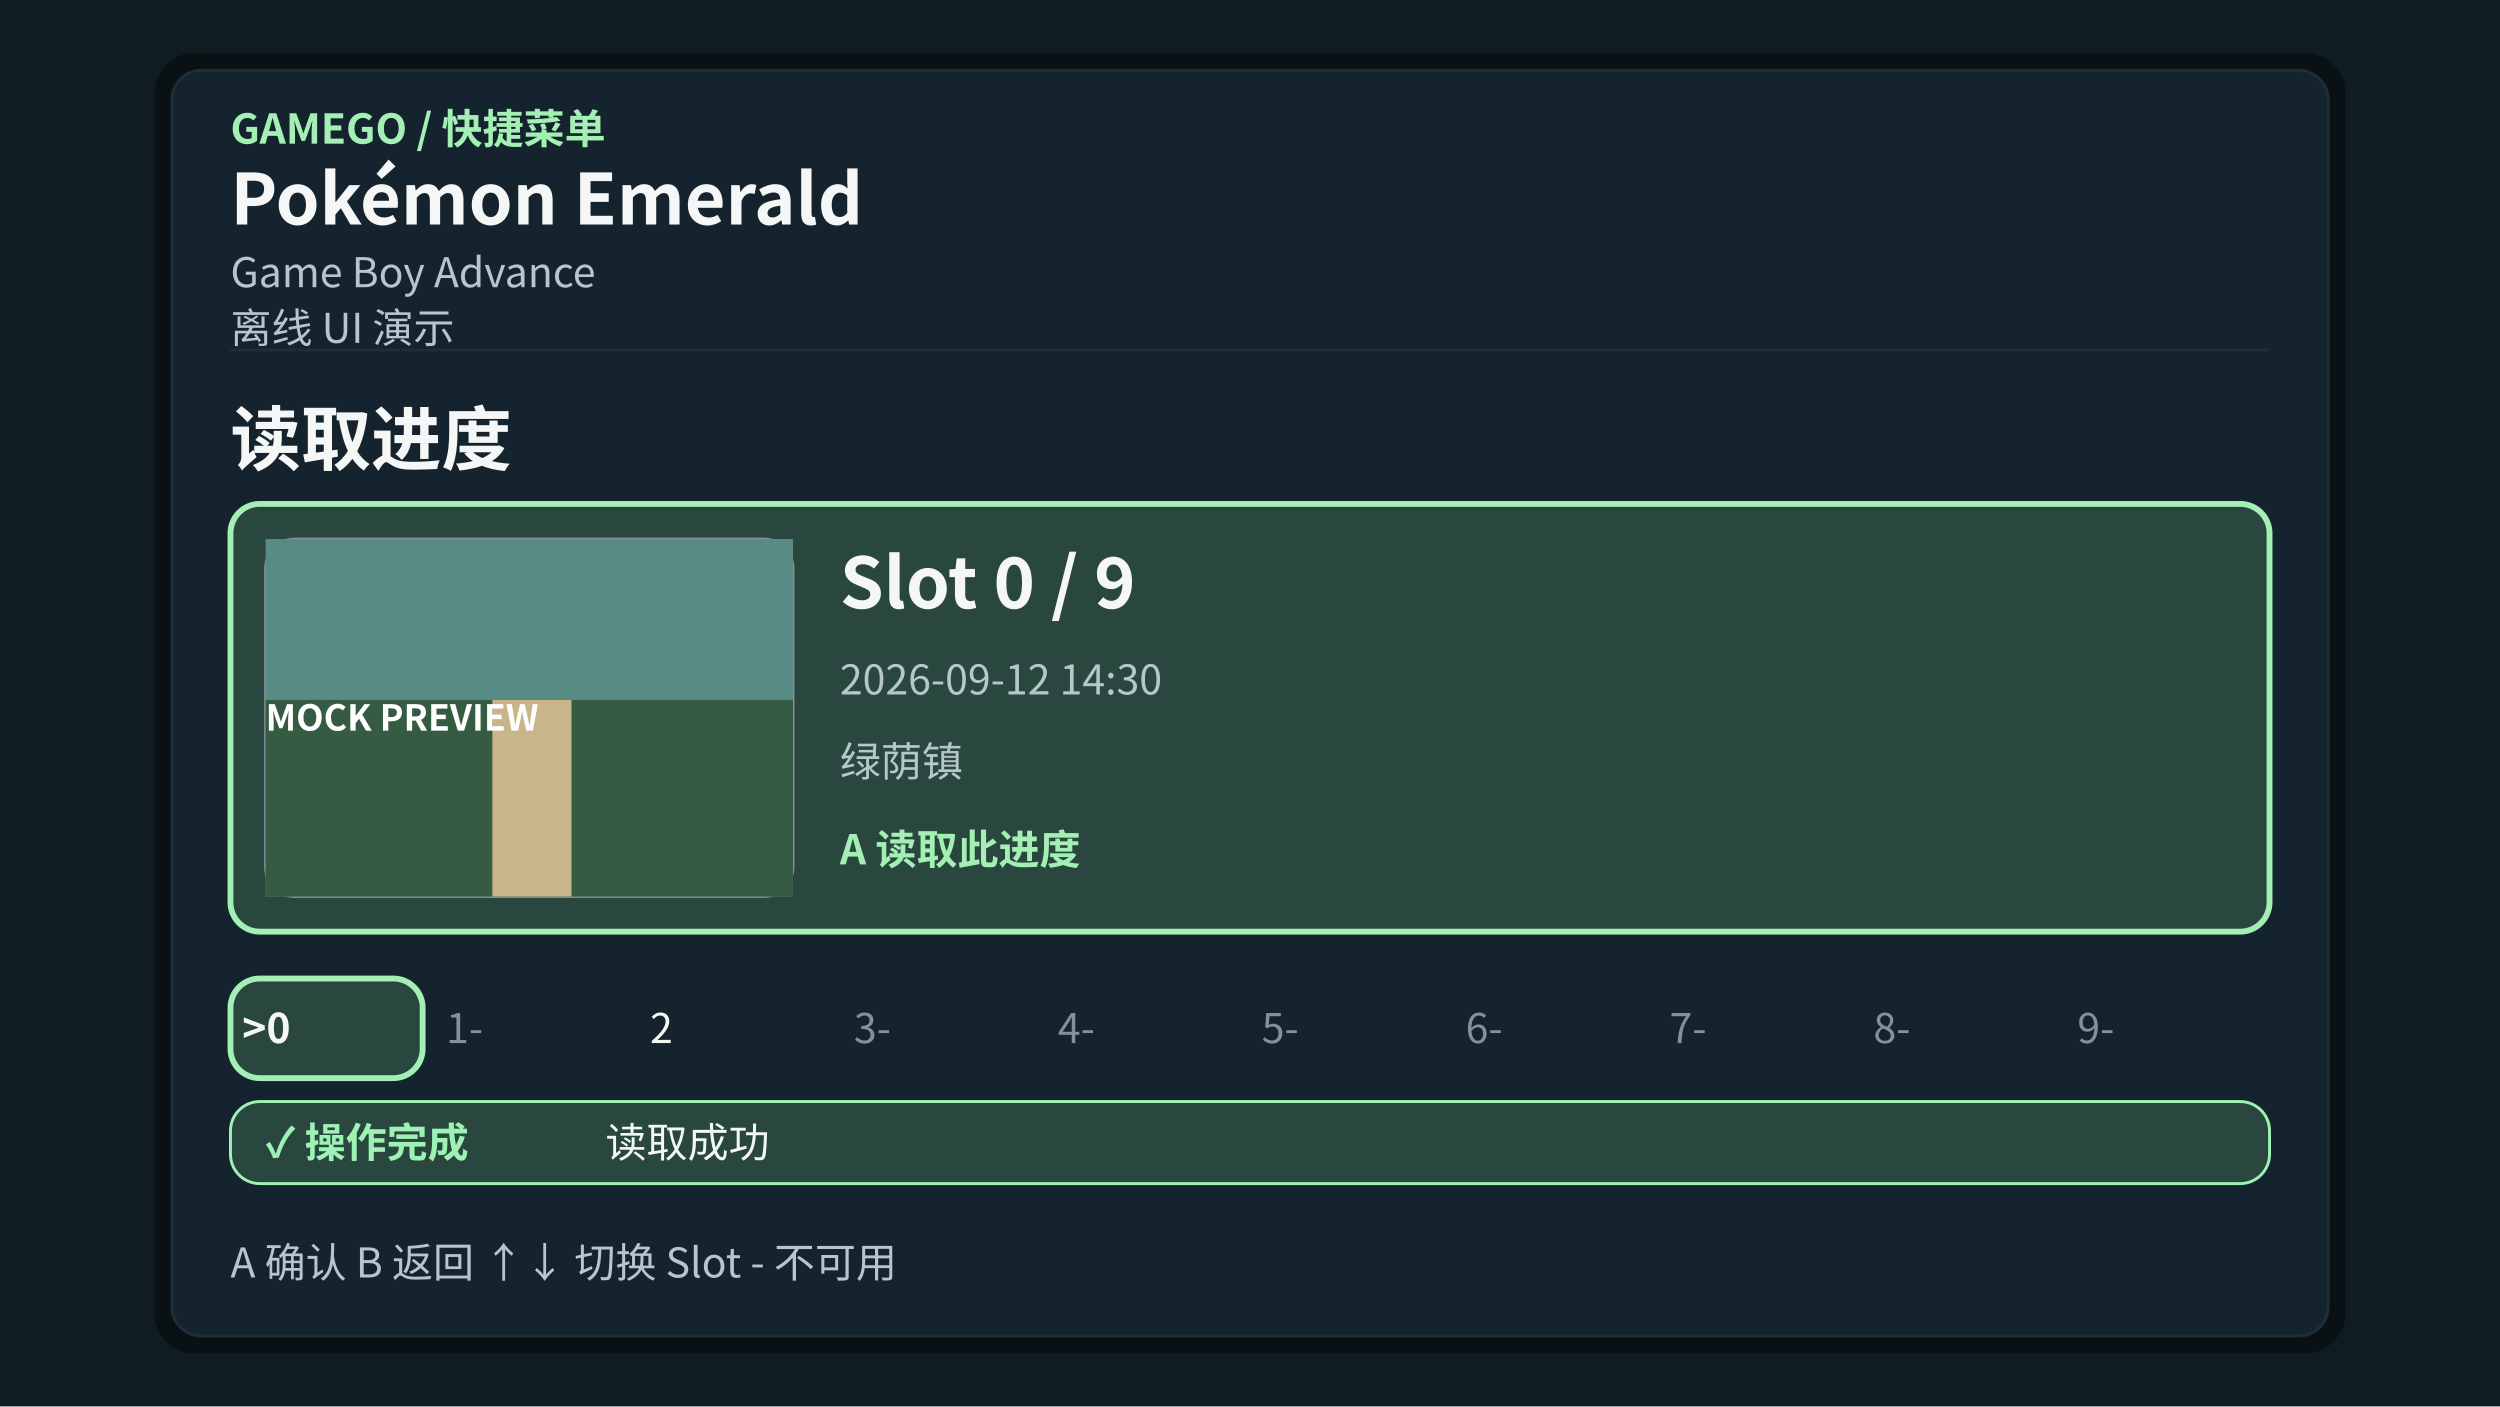
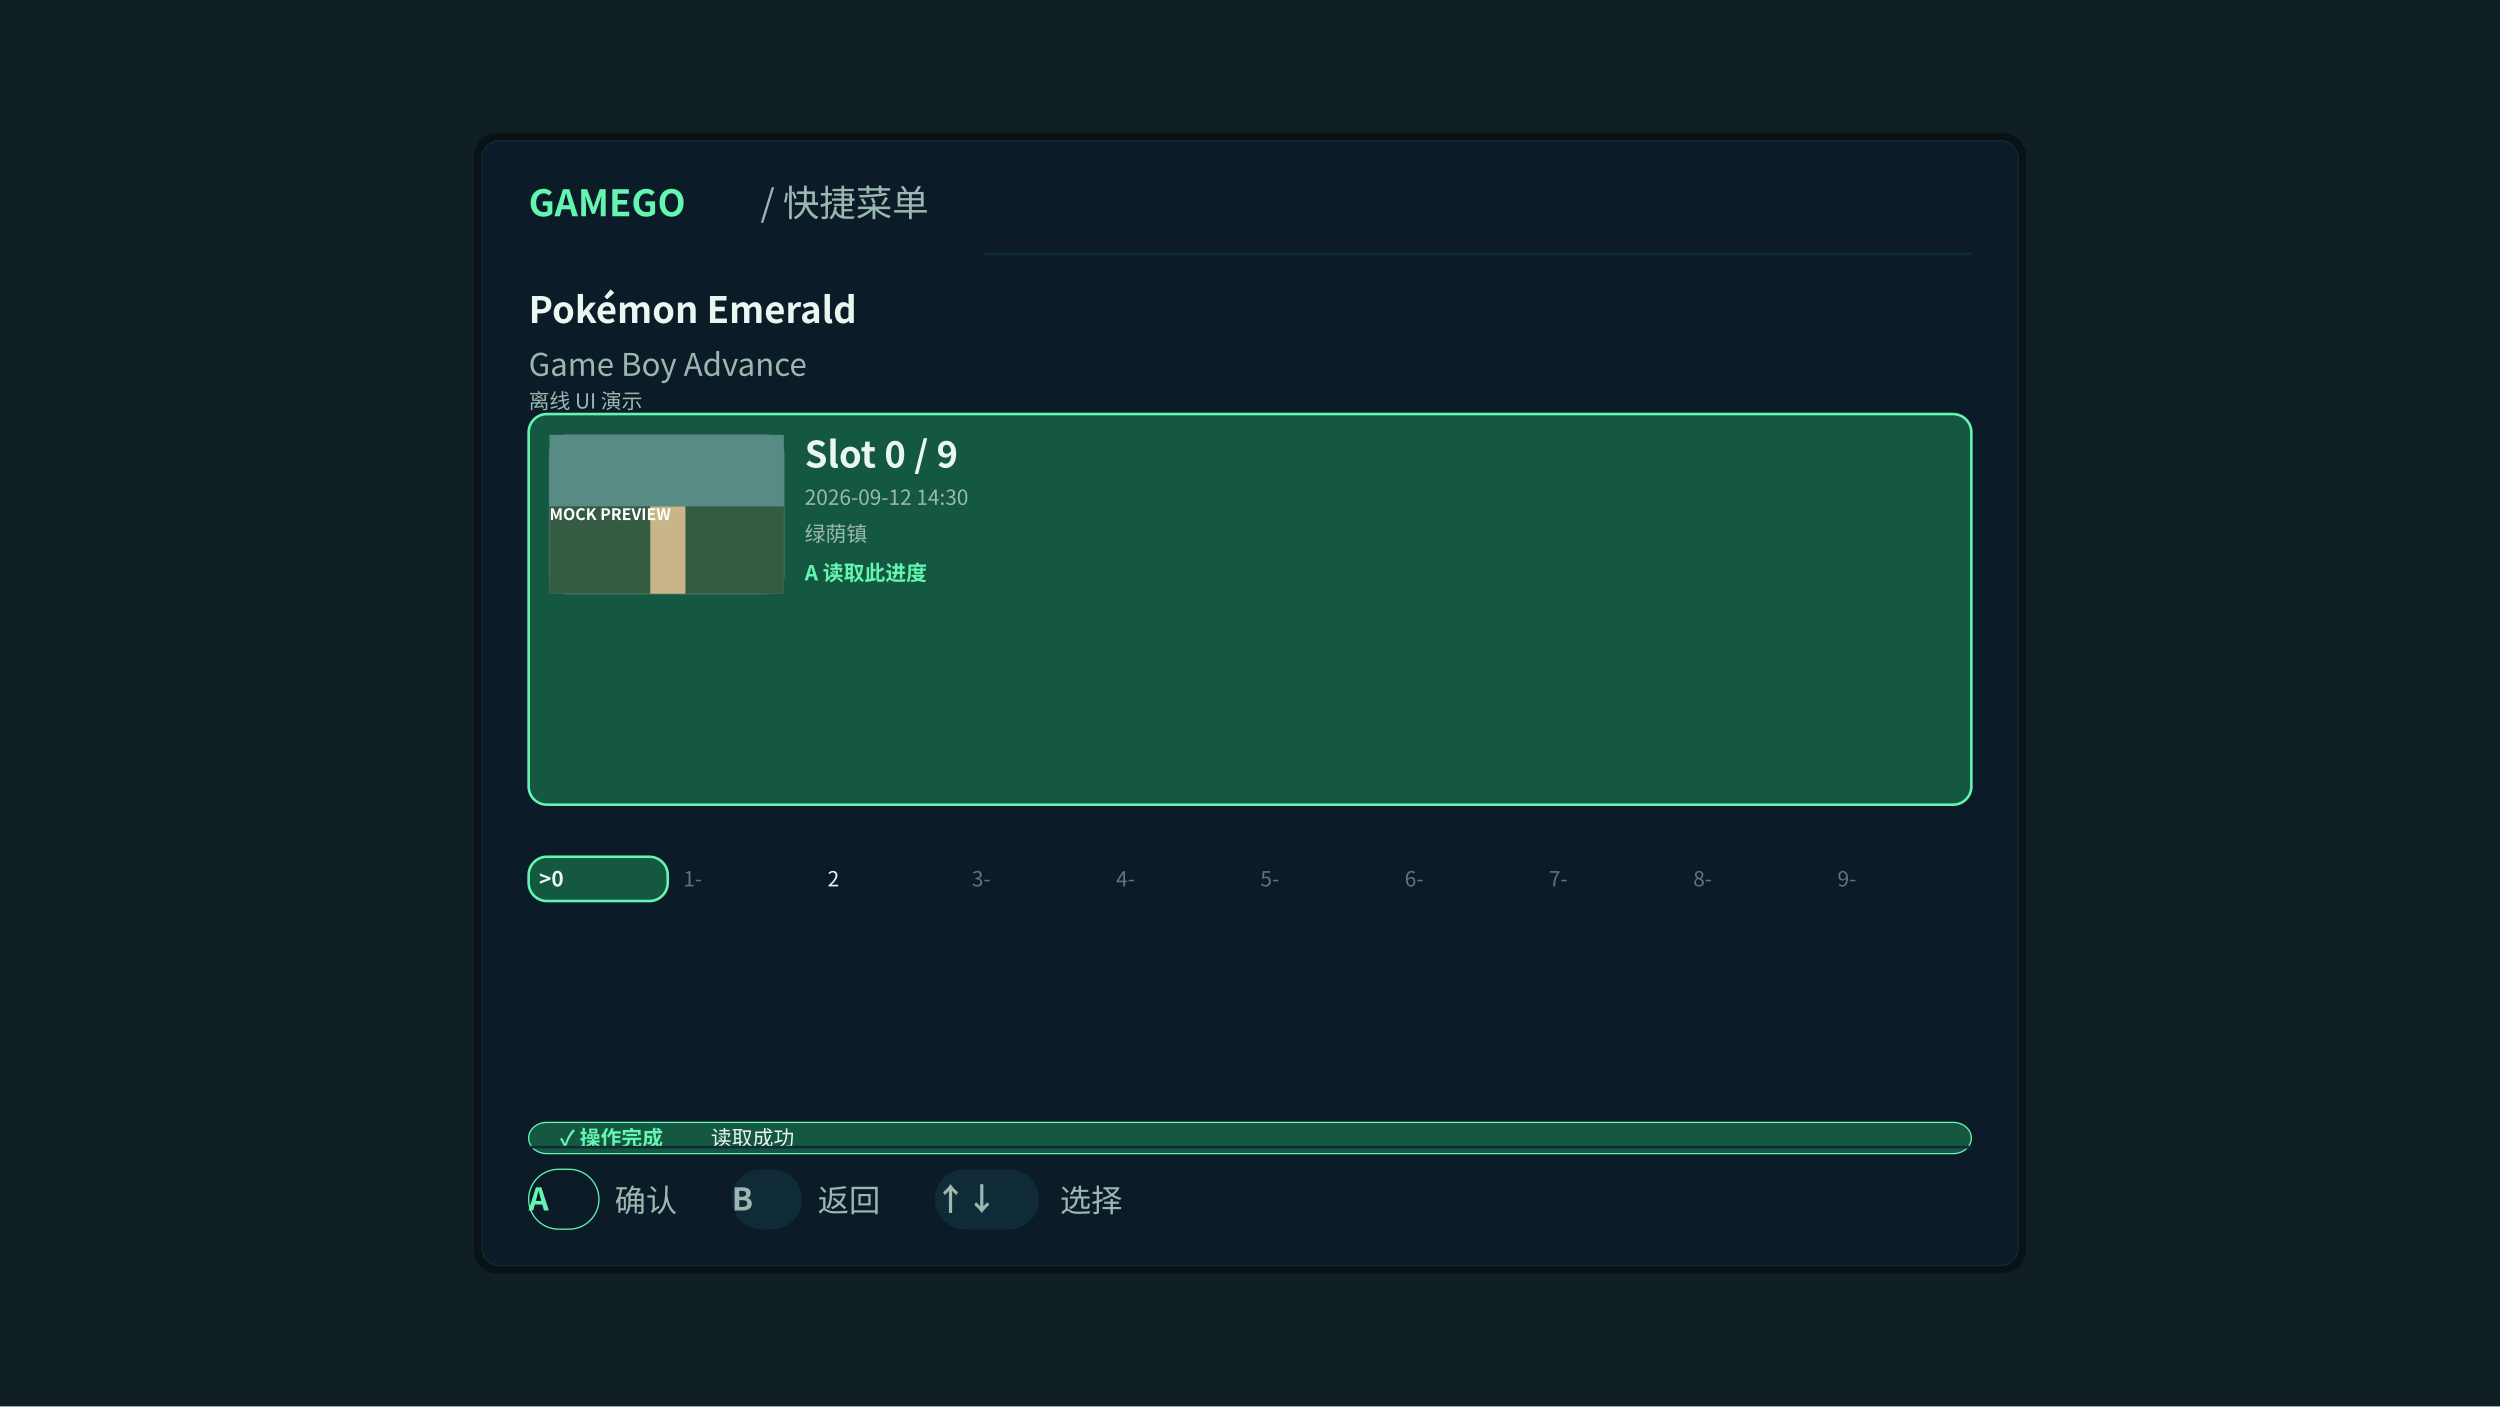
<svg xmlns="http://www.w3.org/2000/svg" width="1920" height="1080" viewBox="0 0 1920 1080">
  <rect width="100%" height="100%" fill="#456657" />
-   <rect x="0" y="0" width="1920" height="1080" rx="0" fill="#071018" fill-opacity="0.851" stroke="#000000" stroke-opacity="0" stroke-width="0" />
-   <rect x="118.5" y="40.5" width="1683" height="999" rx="31.5" fill="#000000" fill-opacity="0.4" stroke="#000000" stroke-opacity="0" stroke-width="0" />
-   <rect x="132" y="54" width="1656" height="972" rx="22.5" fill="#15232e" fill-opacity="1" stroke="#1d2e38" stroke-opacity="1" stroke-width="2.25" />
+   <rect x="0" y="0" width="1920" height="1080" rx="0" fill="#07131c" fill-opacity="0.851" stroke="#000000" stroke-opacity="0" stroke-width="0" />
+   <rect x="364" y="102" width="1192" height="876" rx="18" fill="#000000" fill-opacity="0.4" stroke="#000000" stroke-opacity="0" stroke-width="0" />
+   <rect x="370" y="108" width="1180" height="864" rx="14" fill="#0b1b27" fill-opacity="1" stroke="#102b38" stroke-opacity="1" stroke-width="1" />
  <defs>
    <clipPath id="c0">
-       <rect x="177" y="81" width="1566" height="36" />
-     </clipPath>
-   </defs>
-   <text x="177" y="110.34" fill="#a3efb4" font-size="31.5" font-weight="600" font-family="PingFang SC,Noto Sans CJK SC,sans-serif" clip-path="url(#c0)">GAMEGO  /  快捷菜单</text>
+       <rect x="406" y="140" width="170" height="32" />
+     </clipPath>
+   </defs>
+   <text x="406" y="166.08" fill="#64f5b1" font-size="28" font-weight="600" font-family="PingFang SC,Noto Sans CJK SC,sans-serif" clip-path="url(#c0)">GAMEGO</text>
  <defs>
    <clipPath id="c1">
-       <rect x="177" y="121.5" width="1566" height="63" />
-     </clipPath>
-   </defs>
-   <text x="177" y="172.44" fill="#f4f7f5" font-size="54" font-weight="600" font-family="PingFang SC,Noto Sans CJK SC,sans-serif" clip-path="url(#c1)">Pokémon Emerald</text>
+       <rect x="584" y="140" width="930" height="32" />
+     </clipPath>
+   </defs>
+   <text x="584" y="166.08" fill="#9bb8b0" font-size="28" font-weight="400" font-family="PingFang SC,Noto Sans CJK SC,sans-serif" clip-path="url(#c1)">/  快捷菜单</text>
+   <rect x="756" y="194" width="758" height="2" rx="0" fill="#102b38" fill-opacity="1" stroke="#000000" stroke-opacity="0" stroke-width="0" />
  <defs>
    <clipPath id="c2">
-       <rect x="177" y="189" width="1566" height="40.5" />
-     </clipPath>
-   </defs>
-   <text x="177" y="220.59" fill="#b6c7cb" font-size="31.5" font-weight="400" font-family="PingFang SC,Noto Sans CJK SC,sans-serif" clip-path="url(#c2)">Game Boy Advance</text>
+       <rect x="406" y="218" width="1108" height="40" />
+     </clipPath>
+   </defs>
+   <text x="406" y="248.08" fill="#eaf7f1" font-size="28" font-weight="600" font-family="PingFang SC,Noto Sans CJK SC,sans-serif" clip-path="url(#c2)">Pokémon Emerald</text>
  <defs>
    <clipPath id="c3">
-       <rect x="177" y="234" width="1566" height="36" />
-     </clipPath>
-   </defs>
-   <text x="177" y="263.34" fill="#b6c7cb" font-size="31.5" font-weight="400" font-family="PingFang SC,Noto Sans CJK SC,sans-serif" clip-path="url(#c3)">离线 UI 演示</text>
-   <rect x="177" y="267.75" width="1566" height="2.25" rx="0" fill="#1d2e38" fill-opacity="1" stroke="#000000" stroke-opacity="0" stroke-width="0" />
+       <rect x="406" y="264" width="1108" height="32" />
+     </clipPath>
+   </defs>
+   <text x="406" y="288.64" fill="#9bb8b0" font-size="24" font-weight="400" font-family="PingFang SC,Noto Sans CJK SC,sans-serif" clip-path="url(#c3)">Game Boy Advance</text>
  <defs>
    <clipPath id="c4">
-       <rect x="177" y="297" width="1566" height="81" />
-     </clipPath>
-   </defs>
-   <text x="177" y="356.94" fill="#f4f7f5" font-size="54" font-weight="600" font-family="PingFang SC,Noto Sans CJK SC,sans-serif" clip-path="url(#c4)">读取进度</text>
-   <rect x="177" y="387" width="1566" height="328.5" rx="22.5" fill="#29473f" fill-opacity="1" stroke="#a3efb4" stroke-opacity="1" stroke-width="4.5" />
-   <rect x="204" y="414" width="405" height="274.5" rx="22.5" fill="#071018" fill-opacity="0.851" stroke="#829397" stroke-opacity="1" stroke-width="2.25" />
-   <rect x="204" y="414" width="405" height="274.5" rx="0" fill="#598b85" fill-opacity="1" stroke="#000000" stroke-opacity="0" stroke-width="0" />
-   <rect x="204" y="537.525" width="405" height="150.975" rx="0" fill="#355b42" fill-opacity="1" stroke="#000000" stroke-opacity="0" stroke-width="0" />
-   <rect x="378.15" y="537.525" width="60.75" height="150.975" rx="0" fill="#c8b589" fill-opacity="1" stroke="#000000" stroke-opacity="0" stroke-width="0" />
+       <rect x="406" y="296" width="1108" height="24" />
+     </clipPath>
+   </defs>
+   <text x="406" y="313.76" fill="#9bb8b0" font-size="16" font-weight="400" font-family="PingFang SC,Noto Sans CJK SC,sans-serif" clip-path="url(#c4)">离线 UI 演示</text>
  <defs>
    <clipPath id="c5">
-       <rect x="204" y="414" width="405" height="274.5" />
-     </clipPath>
-   </defs>
-   <text x="204" y="561.132" fill="#ffffff" font-size="27.45" font-weight="600" font-family="PingFang SC,Noto Sans CJK SC,sans-serif" clip-path="url(#c5)">MOCK PREVIEW</text>
+       <rect x="406" y="318" width="1108" height="76" />
+     </clipPath>
+   </defs>
+   <text x="406" y="366.08" fill="#eaf7f1" font-size="28" font-weight="600" font-family="PingFang SC,Noto Sans CJK SC,sans-serif" clip-path="url(#c5)">读取进度</text>
+   <rect x="406" y="318" width="1108" height="300" rx="14" fill="#145841" fill-opacity="1" stroke="#64f5b1" stroke-opacity="1" stroke-width="2" />
+   <rect x="422" y="334" width="180" height="122" rx="14" fill="#07131c" fill-opacity="0.851" stroke="#5f7774" stroke-opacity="1" stroke-width="1" />
+   <rect x="422" y="334" width="180" height="122" rx="0" fill="#598b85" fill-opacity="1" stroke="#000000" stroke-opacity="0" stroke-width="0" />
+   <rect x="422" y="388.9" width="180" height="67.1" rx="0" fill="#355b42" fill-opacity="1" stroke="#000000" stroke-opacity="0" stroke-width="0" />
+   <rect x="499.4" y="388.9" width="27" height="67.1" rx="0" fill="#c8b589" fill-opacity="1" stroke="#000000" stroke-opacity="0" stroke-width="0" />
  <defs>
    <clipPath id="c6">
-       <rect x="645" y="414" width="1071" height="67.5" />
-     </clipPath>
-   </defs>
-   <text x="645" y="467.19" fill="#f4f7f5" font-size="54" font-weight="600" font-family="PingFang SC,Noto Sans CJK SC,sans-serif" clip-path="url(#c6)">Slot 0  /  9</text>
+       <rect x="422" y="334" width="180" height="122" />
+     </clipPath>
+   </defs>
+   <text x="422" y="399.392" fill="#ffffff" font-size="12.2" font-weight="600" font-family="PingFang SC,Noto Sans CJK SC,sans-serif" clip-path="url(#c6)">MOCK PREVIEW</text>
  <defs>
    <clipPath id="c7">
-       <rect x="645" y="495" width="1071" height="54" />
-     </clipPath>
-   </defs>
-   <text x="645" y="533.34" fill="#b6c7cb" font-size="31.5" font-weight="400" font-family="PingFang SC,Noto Sans CJK SC,sans-serif" clip-path="url(#c7)">2026-09-12 14:30</text>
+       <rect x="618" y="334" width="896" height="30" />
+     </clipPath>
+   </defs>
+   <text x="618" y="359.08" fill="#eaf7f1" font-size="28" font-weight="600" font-family="PingFang SC,Noto Sans CJK SC,sans-serif" clip-path="url(#c7)">Slot 0  /  9</text>
  <defs>
    <clipPath id="c8">
-       <rect x="645" y="558" width="1071" height="54" />
-     </clipPath>
-   </defs>
-   <text x="645" y="596.34" fill="#b6c7cb" font-size="31.5" font-weight="400" font-family="PingFang SC,Noto Sans CJK SC,sans-serif" clip-path="url(#c8)">绿荫镇</text>
+       <rect x="618" y="370" width="896" height="24" />
+     </clipPath>
+   </defs>
+   <text x="618" y="387.76" fill="#9bb8b0" font-size="16" font-weight="400" font-family="PingFang SC,Noto Sans CJK SC,sans-serif" clip-path="url(#c8)">2026-09-12 14:30</text>
  <defs>
    <clipPath id="c9">
-       <rect x="645" y="625.5" width="1071" height="54" />
-     </clipPath>
-   </defs>
-   <text x="645" y="663.84" fill="#a3efb4" font-size="31.5" font-weight="600" font-family="PingFang SC,Noto Sans CJK SC,sans-serif" clip-path="url(#c9)">A 读取此进度</text>
-   <rect x="177" y="751.5" width="147.6" height="76.5" rx="22.5" fill="#29473f" fill-opacity="1" stroke="#a3efb4" stroke-opacity="1" stroke-width="4.5" />
+       <rect x="618" y="398" width="896" height="24" />
+     </clipPath>
+   </defs>
+   <text x="618" y="415.76" fill="#9bb8b0" font-size="16" font-weight="400" font-family="PingFang SC,Noto Sans CJK SC,sans-serif" clip-path="url(#c9)">绿荫镇</text>
  <defs>
    <clipPath id="c10">
-       <rect x="186" y="751.5" width="129.6" height="76.5" />
-     </clipPath>
-   </defs>
-   <text x="186" y="801.09" fill="#f4f7f5" font-size="31.5" font-weight="600" font-family="PingFang SC,Noto Sans CJK SC,sans-serif" clip-path="url(#c10)">&gt;0 </text>
-   <rect x="333.6" y="751.5" width="147.6" height="76.5" rx="22.5" fill="#15232e" fill-opacity="1" stroke="#000000" stroke-opacity="0" stroke-width="0" />
+       <rect x="618" y="428" width="896" height="24" />
+     </clipPath>
+   </defs>
+   <text x="618" y="445.76" fill="#64f5b1" font-size="16" font-weight="600" font-family="PingFang SC,Noto Sans CJK SC,sans-serif" clip-path="url(#c10)">A 读取此进度</text>
+   <rect x="406" y="658" width="106.8" height="34" rx="14" fill="#145841" fill-opacity="1" stroke="#64f5b1" stroke-opacity="1" stroke-width="2" />
  <defs>
    <clipPath id="c11">
-       <rect x="342.6" y="751.5" width="129.6" height="76.5" />
-     </clipPath>
-   </defs>
-   <text x="342.6" y="801.09" fill="#829397" font-size="31.5" font-weight="400" font-family="PingFang SC,Noto Sans CJK SC,sans-serif" clip-path="url(#c11)"> 1-</text>
-   <rect x="490.2" y="751.5" width="147.6" height="76.5" rx="22.5" fill="#15232e" fill-opacity="1" stroke="#000000" stroke-opacity="0" stroke-width="0" />
+       <rect x="414" y="658" width="90.8" height="34" />
+     </clipPath>
+   </defs>
+   <text x="414" y="680.76" fill="#eaf7f1" font-size="16" font-weight="600" font-family="PingFang SC,Noto Sans CJK SC,sans-serif" clip-path="url(#c11)">&gt;0 </text>
+   <rect x="516.8" y="658" width="106.8" height="34" rx="14" fill="#0b1b27" fill-opacity="1" stroke="#000000" stroke-opacity="0" stroke-width="0" />
  <defs>
    <clipPath id="c12">
-       <rect x="499.2" y="751.5" width="129.6" height="76.5" />
-     </clipPath>
-   </defs>
-   <text x="499.2" y="801.09" fill="#f4f7f5" font-size="31.5" font-weight="400" font-family="PingFang SC,Noto Sans CJK SC,sans-serif" clip-path="url(#c12)"> 2 </text>
-   <rect x="646.8" y="751.5" width="147.6" height="76.5" rx="22.5" fill="#15232e" fill-opacity="1" stroke="#000000" stroke-opacity="0" stroke-width="0" />
+       <rect x="524.8" y="658" width="90.8" height="34" />
+     </clipPath>
+   </defs>
+   <text x="524.8" y="680.76" fill="#5f7774" font-size="16" font-weight="400" font-family="PingFang SC,Noto Sans CJK SC,sans-serif" clip-path="url(#c12)"> 1-</text>
+   <rect x="627.6" y="658" width="106.8" height="34" rx="14" fill="#0b1b27" fill-opacity="1" stroke="#000000" stroke-opacity="0" stroke-width="0" />
  <defs>
    <clipPath id="c13">
-       <rect x="655.8" y="751.5" width="129.6" height="76.5" />
-     </clipPath>
-   </defs>
-   <text x="655.8" y="801.09" fill="#829397" font-size="31.5" font-weight="400" font-family="PingFang SC,Noto Sans CJK SC,sans-serif" clip-path="url(#c13)"> 3-</text>
-   <rect x="803.4" y="751.5" width="147.6" height="76.5" rx="22.5" fill="#15232e" fill-opacity="1" stroke="#000000" stroke-opacity="0" stroke-width="0" />
+       <rect x="635.6" y="658" width="90.8" height="34" />
+     </clipPath>
+   </defs>
+   <text x="635.6" y="680.76" fill="#eaf7f1" font-size="16" font-weight="400" font-family="PingFang SC,Noto Sans CJK SC,sans-serif" clip-path="url(#c13)"> 2 </text>
+   <rect x="738.4" y="658" width="106.8" height="34" rx="14" fill="#0b1b27" fill-opacity="1" stroke="#000000" stroke-opacity="0" stroke-width="0" />
  <defs>
    <clipPath id="c14">
-       <rect x="812.4" y="751.5" width="129.6" height="76.5" />
-     </clipPath>
-   </defs>
-   <text x="812.4" y="801.09" fill="#829397" font-size="31.5" font-weight="400" font-family="PingFang SC,Noto Sans CJK SC,sans-serif" clip-path="url(#c14)"> 4-</text>
-   <rect x="960" y="751.5" width="147.6" height="76.5" rx="22.5" fill="#15232e" fill-opacity="1" stroke="#000000" stroke-opacity="0" stroke-width="0" />
+       <rect x="746.4" y="658" width="90.8" height="34" />
+     </clipPath>
+   </defs>
+   <text x="746.4" y="680.76" fill="#5f7774" font-size="16" font-weight="400" font-family="PingFang SC,Noto Sans CJK SC,sans-serif" clip-path="url(#c14)"> 3-</text>
+   <rect x="849.2" y="658" width="106.8" height="34" rx="14" fill="#0b1b27" fill-opacity="1" stroke="#000000" stroke-opacity="0" stroke-width="0" />
  <defs>
    <clipPath id="c15">
-       <rect x="969" y="751.5" width="129.6" height="76.5" />
-     </clipPath>
-   </defs>
-   <text x="969" y="801.09" fill="#829397" font-size="31.5" font-weight="400" font-family="PingFang SC,Noto Sans CJK SC,sans-serif" clip-path="url(#c15)"> 5-</text>
-   <rect x="1116.6" y="751.5" width="147.6" height="76.5" rx="22.5" fill="#15232e" fill-opacity="1" stroke="#000000" stroke-opacity="0" stroke-width="0" />
+       <rect x="857.2" y="658" width="90.8" height="34" />
+     </clipPath>
+   </defs>
+   <text x="857.2" y="680.76" fill="#5f7774" font-size="16" font-weight="400" font-family="PingFang SC,Noto Sans CJK SC,sans-serif" clip-path="url(#c15)"> 4-</text>
+   <rect x="960" y="658" width="106.8" height="34" rx="14" fill="#0b1b27" fill-opacity="1" stroke="#000000" stroke-opacity="0" stroke-width="0" />
  <defs>
    <clipPath id="c16">
-       <rect x="1125.6" y="751.5" width="129.6" height="76.5" />
-     </clipPath>
-   </defs>
-   <text x="1125.6" y="801.09" fill="#829397" font-size="31.5" font-weight="400" font-family="PingFang SC,Noto Sans CJK SC,sans-serif" clip-path="url(#c16)"> 6-</text>
-   <rect x="1273.2" y="751.5" width="147.6" height="76.5" rx="22.5" fill="#15232e" fill-opacity="1" stroke="#000000" stroke-opacity="0" stroke-width="0" />
+       <rect x="968" y="658" width="90.8" height="34" />
+     </clipPath>
+   </defs>
+   <text x="968" y="680.76" fill="#5f7774" font-size="16" font-weight="400" font-family="PingFang SC,Noto Sans CJK SC,sans-serif" clip-path="url(#c16)"> 5-</text>
+   <rect x="1070.8" y="658" width="106.8" height="34" rx="14" fill="#0b1b27" fill-opacity="1" stroke="#000000" stroke-opacity="0" stroke-width="0" />
  <defs>
    <clipPath id="c17">
-       <rect x="1282.2" y="751.5" width="129.6" height="76.5" />
-     </clipPath>
-   </defs>
-   <text x="1282.2" y="801.09" fill="#829397" font-size="31.5" font-weight="400" font-family="PingFang SC,Noto Sans CJK SC,sans-serif" clip-path="url(#c17)"> 7-</text>
-   <rect x="1429.8" y="751.5" width="147.6" height="76.5" rx="22.5" fill="#15232e" fill-opacity="1" stroke="#000000" stroke-opacity="0" stroke-width="0" />
+       <rect x="1078.8" y="658" width="90.8" height="34" />
+     </clipPath>
+   </defs>
+   <text x="1078.8" y="680.76" fill="#5f7774" font-size="16" font-weight="400" font-family="PingFang SC,Noto Sans CJK SC,sans-serif" clip-path="url(#c17)"> 6-</text>
+   <rect x="1181.6" y="658" width="106.8" height="34" rx="14" fill="#0b1b27" fill-opacity="1" stroke="#000000" stroke-opacity="0" stroke-width="0" />
  <defs>
    <clipPath id="c18">
-       <rect x="1438.8" y="751.5" width="129.6" height="76.5" />
-     </clipPath>
-   </defs>
-   <text x="1438.8" y="801.09" fill="#829397" font-size="31.5" font-weight="400" font-family="PingFang SC,Noto Sans CJK SC,sans-serif" clip-path="url(#c18)"> 8-</text>
-   <rect x="1586.4" y="751.5" width="147.6" height="76.5" rx="22.5" fill="#15232e" fill-opacity="1" stroke="#000000" stroke-opacity="0" stroke-width="0" />
+       <rect x="1189.6" y="658" width="90.8" height="34" />
+     </clipPath>
+   </defs>
+   <text x="1189.6" y="680.76" fill="#5f7774" font-size="16" font-weight="400" font-family="PingFang SC,Noto Sans CJK SC,sans-serif" clip-path="url(#c18)"> 7-</text>
+   <rect x="1292.4" y="658" width="106.8" height="34" rx="14" fill="#0b1b27" fill-opacity="1" stroke="#000000" stroke-opacity="0" stroke-width="0" />
  <defs>
    <clipPath id="c19">
-       <rect x="1595.4" y="751.5" width="129.6" height="76.5" />
-     </clipPath>
-   </defs>
-   <text x="1595.4" y="801.09" fill="#829397" font-size="31.5" font-weight="400" font-family="PingFang SC,Noto Sans CJK SC,sans-serif" clip-path="url(#c19)"> 9-</text>
-   <rect x="177" y="846" width="1566" height="63" rx="22.5" fill="#29473f" fill-opacity="1" stroke="#9df2b4" stroke-opacity="1" stroke-width="2.25" />
+       <rect x="1300.4" y="658" width="90.8" height="34" />
+     </clipPath>
+   </defs>
+   <text x="1300.4" y="680.76" fill="#5f7774" font-size="16" font-weight="400" font-family="PingFang SC,Noto Sans CJK SC,sans-serif" clip-path="url(#c19)"> 8-</text>
+   <rect x="1403.2" y="658" width="106.8" height="34" rx="14" fill="#0b1b27" fill-opacity="1" stroke="#000000" stroke-opacity="0" stroke-width="0" />
  <defs>
    <clipPath id="c20">
-       <rect x="204" y="846" width="1512" height="63" />
-     </clipPath>
-   </defs>
-   <text x="204" y="888.84" fill="#9df2b4" font-size="31.5" font-weight="600" font-family="PingFang SC,Noto Sans CJK SC,sans-serif" clip-path="url(#c20)">✓ 操作完成</text>
+       <rect x="1411.2" y="658" width="90.8" height="34" />
+     </clipPath>
+   </defs>
+   <text x="1411.2" y="680.76" fill="#5f7774" font-size="16" font-weight="400" font-family="PingFang SC,Noto Sans CJK SC,sans-serif" clip-path="url(#c20)"> 9-</text>
+   <rect x="406" y="862" width="1108" height="24" rx="14" fill="#145841" fill-opacity="1" stroke="#64f5b1" stroke-opacity="1" stroke-width="1" />
  <defs>
    <clipPath id="c21">
-       <rect x="465" y="846" width="1251" height="63" />
-     </clipPath>
-   </defs>
-   <text x="465" y="888.84" fill="#f4f7f5" font-size="31.5" font-weight="400" font-family="PingFang SC,Noto Sans CJK SC,sans-serif" clip-path="url(#c21)">读取成功</text>
+       <rect x="430" y="862" width="1060" height="24" />
+     </clipPath>
+   </defs>
+   <text x="430" y="879.76" fill="#64f5b1" font-size="16" font-weight="600" font-family="PingFang SC,Noto Sans CJK SC,sans-serif" clip-path="url(#c21)">✓ 操作完成</text>
  <defs>
    <clipPath id="c22">
-       <rect x="177" y="940.5" width="1566" height="58.5" />
-     </clipPath>
-   </defs>
-   <text x="177" y="981.09" fill="#b6c7cb" font-size="31.5" font-weight="400" font-family="PingFang SC,Noto Sans CJK SC,sans-serif" clip-path="url(#c22)">A 确认    B 返回    ↑↓ 切换 Slot    - 不可用</text>
+       <rect x="546" y="862" width="944" height="24" />
+     </clipPath>
+   </defs>
+   <text x="546" y="879.76" fill="#eaf7f1" font-size="16" font-weight="400" font-family="PingFang SC,Noto Sans CJK SC,sans-serif" clip-path="url(#c22)">读取成功</text>
+   <rect x="406" y="880" width="1108" height="2" rx="0" fill="#102b38" fill-opacity="1" stroke="#000000" stroke-opacity="0" stroke-width="0" />
+   <rect x="406" y="898" width="54" height="46" rx="23" fill="#0b1b27" fill-opacity="1" stroke="#64f5b1" stroke-opacity="1" stroke-width="1" />
+   <defs>
+     <clipPath id="c23">
+       <rect x="406" y="898" width="54" height="46" />
+     </clipPath>
+   </defs>
+   <text x="406" y="929.64" fill="#64f5b1" font-size="24" font-weight="600" font-family="PingFang SC,Noto Sans CJK SC,sans-serif" clip-path="url(#c23)">A</text>
+   <defs>
+     <clipPath id="c24">
+       <rect x="472" y="898" width="100" height="48" />
+     </clipPath>
+   </defs>
+   <text x="472" y="930.64" fill="#9bb8b0" font-size="24" font-weight="400" font-family="PingFang SC,Noto Sans CJK SC,sans-serif" clip-path="url(#c24)">确认</text>
+   <rect x="562" y="898" width="54" height="46" rx="23" fill="#102b38" fill-opacity="1" stroke="#000000" stroke-opacity="0" stroke-width="0" />
+   <defs>
+     <clipPath id="c25">
+       <rect x="562" y="898" width="54" height="46" />
+     </clipPath>
+   </defs>
+   <text x="562" y="929.64" fill="#9bb8b0" font-size="24" font-weight="600" font-family="PingFang SC,Noto Sans CJK SC,sans-serif" clip-path="url(#c25)">B</text>
+   <defs>
+     <clipPath id="c26">
+       <rect x="628" y="898" width="100" height="48" />
+     </clipPath>
+   </defs>
+   <text x="628" y="930.64" fill="#9bb8b0" font-size="24" font-weight="400" font-family="PingFang SC,Noto Sans CJK SC,sans-serif" clip-path="url(#c26)">返回</text>
+   <rect x="718" y="898" width="80" height="46" rx="23" fill="#102b38" fill-opacity="1" stroke="#000000" stroke-opacity="0" stroke-width="0" />
+   <defs>
+     <clipPath id="c27">
+       <rect x="718" y="898" width="80" height="46" />
+     </clipPath>
+   </defs>
+   <text x="718" y="929.64" fill="#9bb8b0" font-size="24" font-weight="600" font-family="PingFang SC,Noto Sans CJK SC,sans-serif" clip-path="url(#c27)">↑↓</text>
+   <defs>
+     <clipPath id="c28">
+       <rect x="814" y="898" width="100" height="48" />
+     </clipPath>
+   </defs>
+   <text x="814" y="930.64" fill="#9bb8b0" font-size="24" font-weight="400" font-family="PingFang SC,Noto Sans CJK SC,sans-serif" clip-path="url(#c28)">选择</text>
</svg>
